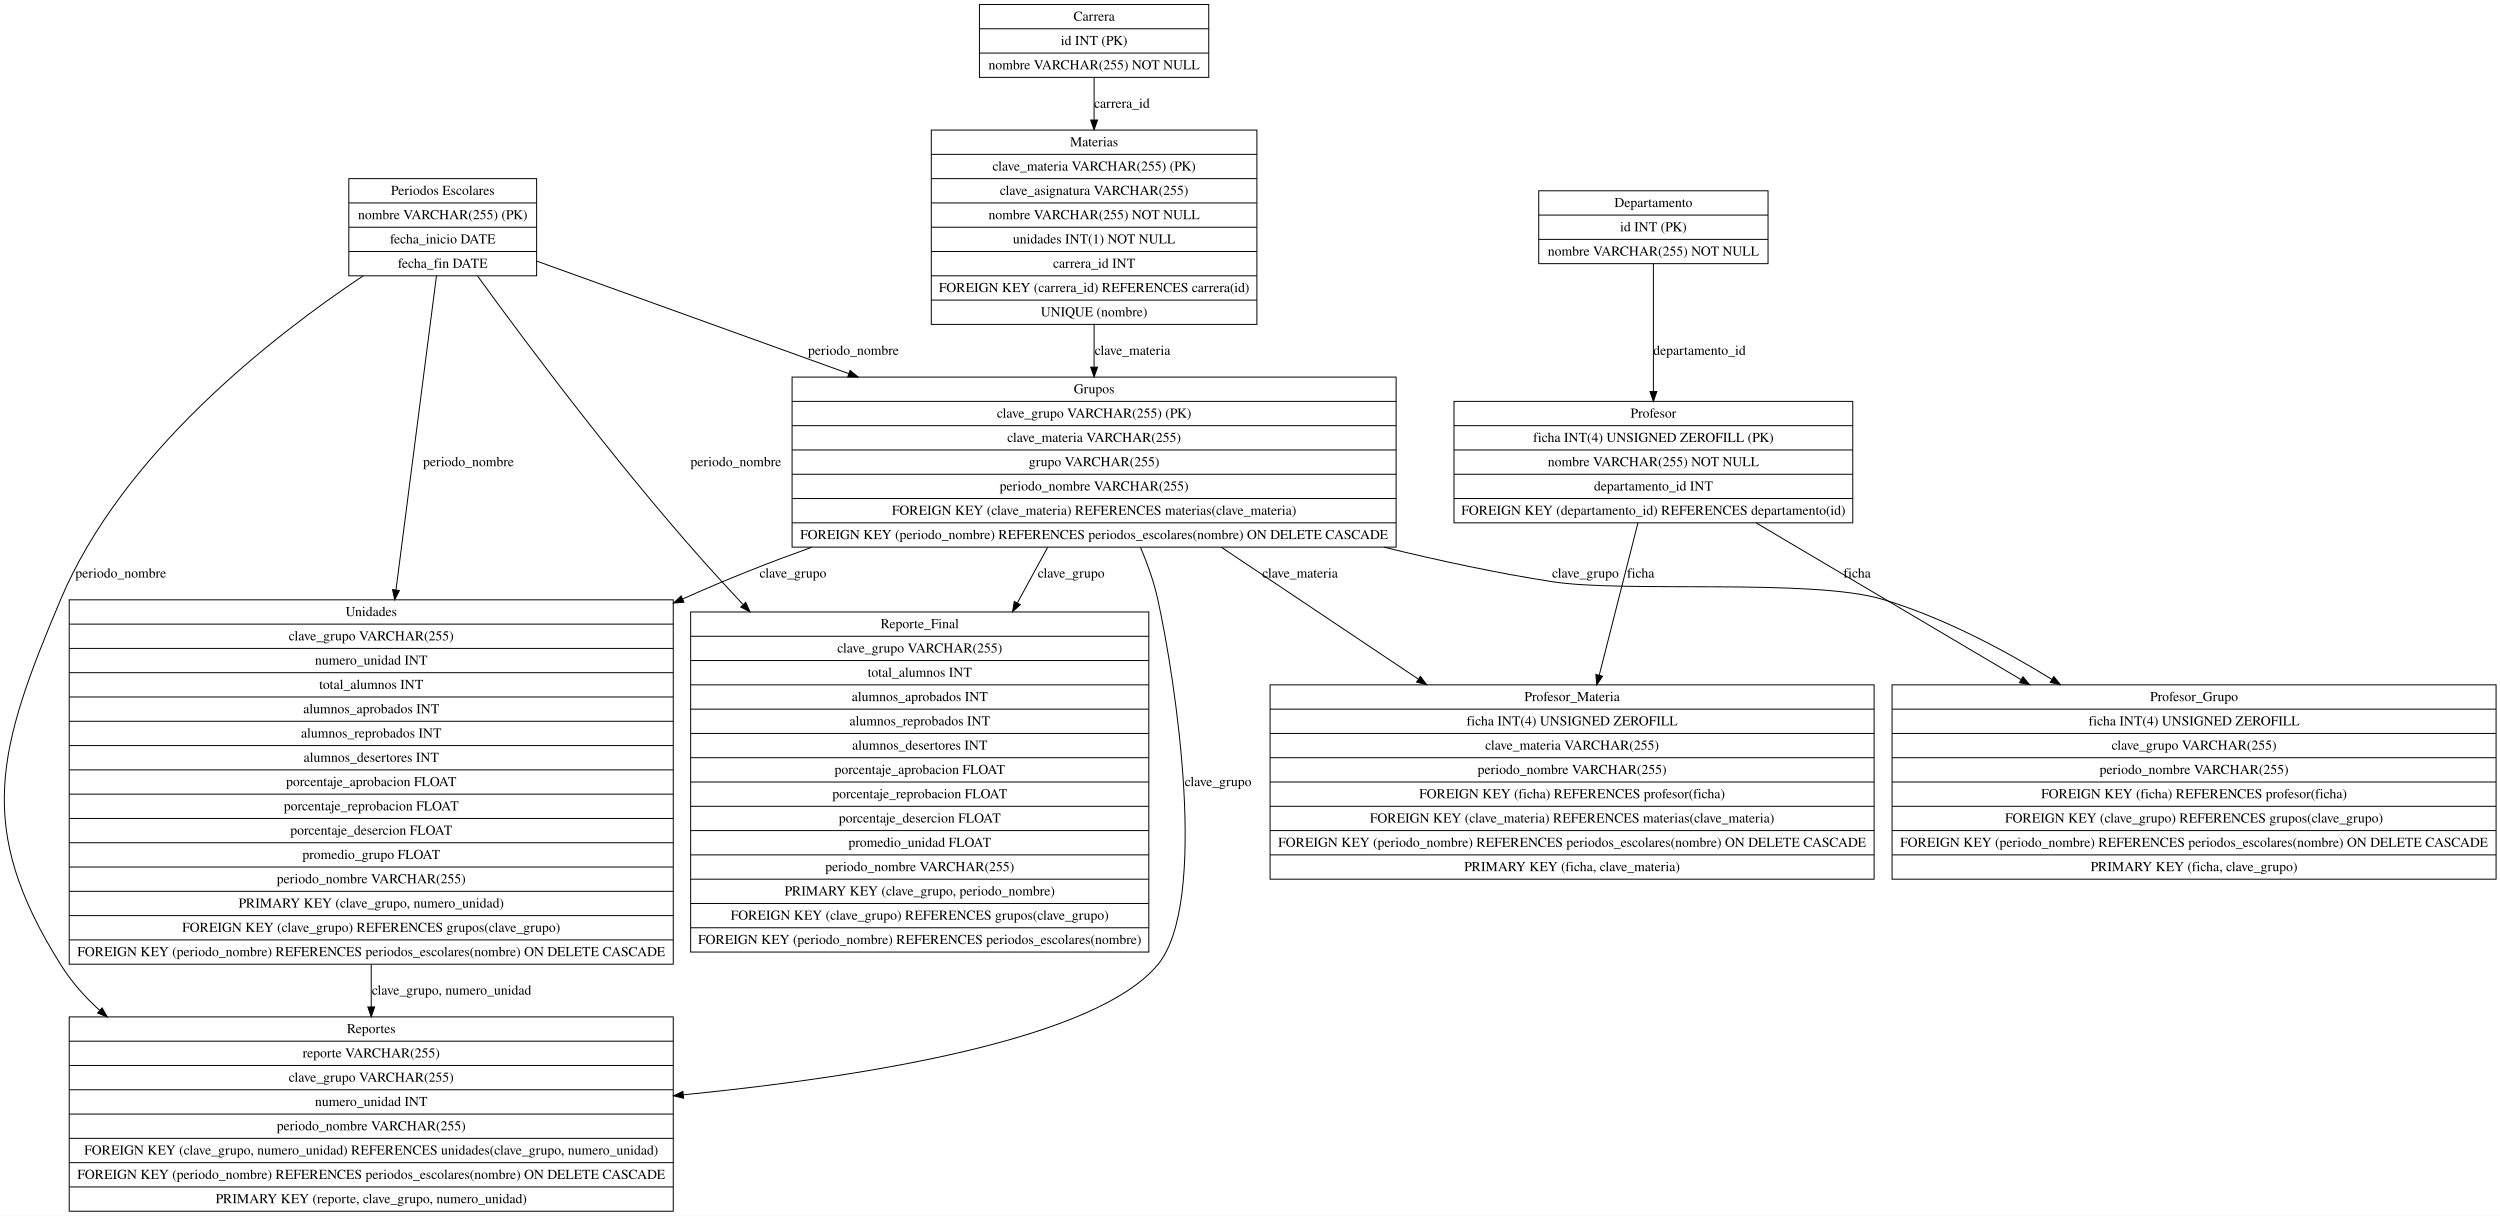
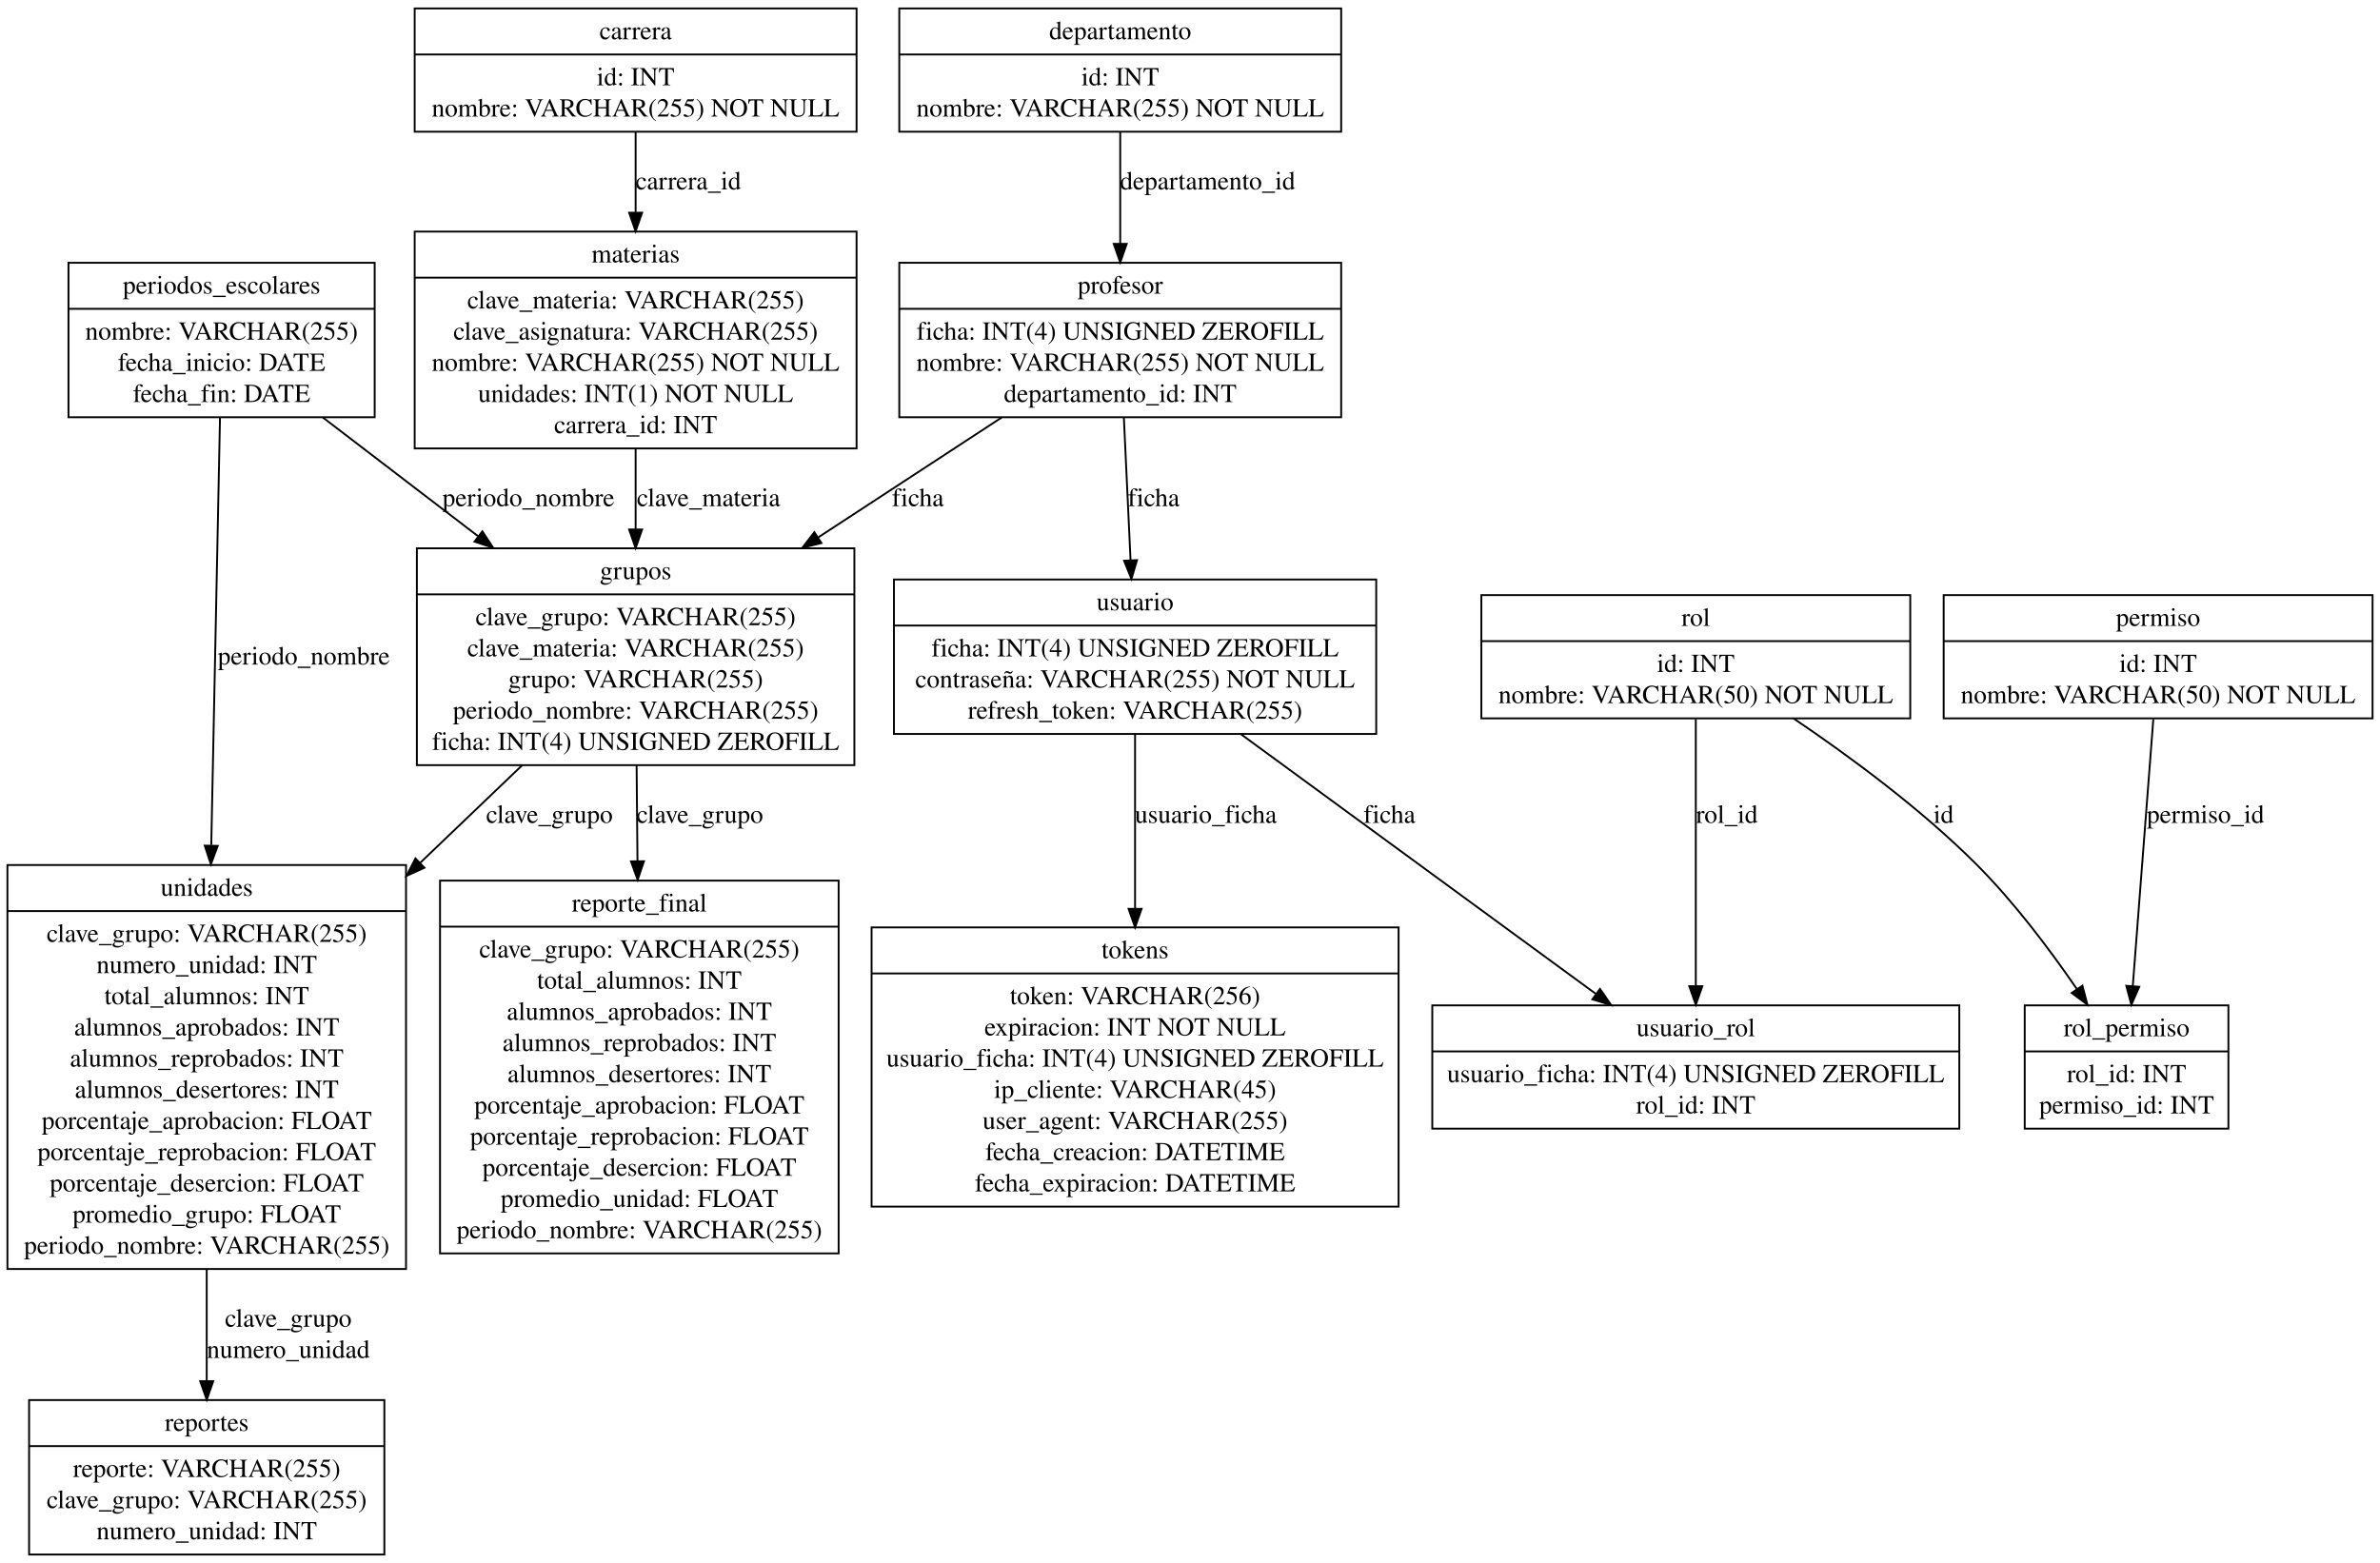
- <svg xmlns="http://www.w3.org/2000/svg" width="2552pt" height="1241pt" viewBox="0.00 0.00 2552.33 1241.00">
-   <g id="graph0" class="graph" transform="scale(1 1) rotate(0) translate(4 1237)">
-     <polygon fill="#ffffff" stroke="transparent" points="-4,4 -4,-1237 2548.33,-1237 2548.33,4 -4,4" />
+ <svg xmlns="http://www.w3.org/2000/svg" width="1282pt" height="842pt" viewBox="0.00 0.00 1281.84 841.80">
+   <g id="graph0" class="graph" transform="scale(1 1) rotate(0) translate(4 837.8)">
+     <polygon fill="#ffffff" stroke="transparent" points="-4,4 -4,-837.8 1277.839,-837.8 1277.839,4 -4,4" />
    <g id="node1" class="node">
-       <polygon fill="none" stroke="#000000" points="352.128,-955.5 352.128,-1054.7 543.862,-1054.7 543.862,-955.5 352.128,-955.5" />
-       <text text-anchor="middle" x="447.995" y="-1038.1" font-family="Times,serif" font-size="14.00" fill="#000000">Periodos Escolares</text>
-       <polyline fill="none" stroke="#000000" points="352.128,-1029.9 543.862,-1029.9 " />
-       <text text-anchor="middle" x="447.995" y="-1013.3" font-family="Times,serif" font-size="14.00" fill="#000000">nombre VARCHAR(255) (PK)</text>
-       <polyline fill="none" stroke="#000000" points="352.128,-1005.1 543.862,-1005.1 " />
-       <text text-anchor="middle" x="447.995" y="-988.5" font-family="Times,serif" font-size="14.00" fill="#000000">fecha_inicio DATE</text>
-       <polyline fill="none" stroke="#000000" points="352.128,-980.3 543.862,-980.3 " />
-       <text text-anchor="middle" x="447.995" y="-963.7" font-family="Times,serif" font-size="14.00" fill="#000000">fecha_fin DATE</text>
+       <polygon fill="none" stroke="#000000" points="32.883,-613.1 32.883,-696.3 197.797,-696.3 197.797,-613.1 32.883,-613.1" />
+       <text text-anchor="middle" x="115.34" y="-679.7" font-family="Times,serif" font-size="14.00" fill="#000000">periodos_escolares</text>
+       <polyline fill="none" stroke="#000000" points="32.883,-671.5 197.797,-671.5 " />
+       <text text-anchor="middle" x="115.34" y="-654.9" font-family="Times,serif" font-size="14.00" fill="#000000">nombre: VARCHAR(255)</text>
+       <text text-anchor="middle" x="115.34" y="-638.1" font-family="Times,serif" font-size="14.00" fill="#000000">fecha_inicio: DATE</text>
+       <text text-anchor="middle" x="115.34" y="-621.3" font-family="Times,serif" font-size="14.00" fill="#000000">fecha_fin: DATE</text>
    </g>
    <g id="node6" class="node">
-       <polygon fill="none" stroke="#000000" points="804.66,-678.5 804.66,-852.1 1421.33,-852.1 1421.33,-678.5 804.66,-678.5" />
-       <text text-anchor="middle" x="1112.995" y="-835.5" font-family="Times,serif" font-size="14.00" fill="#000000">Grupos</text>
-       <polyline fill="none" stroke="#000000" points="804.66,-827.3 1421.33,-827.3 " />
-       <text text-anchor="middle" x="1112.995" y="-810.7" font-family="Times,serif" font-size="14.00" fill="#000000">clave_grupo VARCHAR(255) (PK)</text>
-       <polyline fill="none" stroke="#000000" points="804.66,-802.5 1421.33,-802.5 " />
-       <text text-anchor="middle" x="1112.995" y="-785.9" font-family="Times,serif" font-size="14.00" fill="#000000">clave_materia VARCHAR(255)</text>
-       <polyline fill="none" stroke="#000000" points="804.66,-777.7 1421.33,-777.7 " />
-       <text text-anchor="middle" x="1112.995" y="-761.1" font-family="Times,serif" font-size="14.00" fill="#000000">grupo VARCHAR(255)</text>
-       <polyline fill="none" stroke="#000000" points="804.66,-752.9 1421.33,-752.9 " />
-       <text text-anchor="middle" x="1112.995" y="-736.3" font-family="Times,serif" font-size="14.00" fill="#000000">periodo_nombre VARCHAR(255)</text>
-       <polyline fill="none" stroke="#000000" points="804.66,-728.1 1421.33,-728.1 " />
-       <text text-anchor="middle" x="1112.995" y="-711.5" font-family="Times,serif" font-size="14.00" fill="#000000">FOREIGN KEY (clave_materia) REFERENCES materias(clave_materia)</text>
-       <polyline fill="none" stroke="#000000" points="804.66,-703.3 1421.33,-703.3 " />
-       <text text-anchor="middle" x="1112.995" y="-686.7" font-family="Times,serif" font-size="14.00" fill="#000000">FOREIGN KEY (periodo_nombre) REFERENCES periodos_escolares(nombre) ON DELETE CASCADE</text>
+       <polygon fill="none" stroke="#000000" points="220.521,-425.7 220.521,-542.5 456.159,-542.5 456.159,-425.7 220.521,-425.7" />
+       <text text-anchor="middle" x="338.34" y="-525.9" font-family="Times,serif" font-size="14.00" fill="#000000">grupos</text>
+       <polyline fill="none" stroke="#000000" points="220.521,-517.7 456.159,-517.7 " />
+       <text text-anchor="middle" x="338.34" y="-501.1" font-family="Times,serif" font-size="14.00" fill="#000000">clave_grupo: VARCHAR(255)</text>
+       <text text-anchor="middle" x="338.34" y="-484.3" font-family="Times,serif" font-size="14.00" fill="#000000">clave_materia: VARCHAR(255)</text>
+       <text text-anchor="middle" x="338.34" y="-467.5" font-family="Times,serif" font-size="14.00" fill="#000000">grupo: VARCHAR(255)</text>
+       <text text-anchor="middle" x="338.34" y="-450.7" font-family="Times,serif" font-size="14.00" fill="#000000">periodo_nombre: VARCHAR(255)</text>
+       <text text-anchor="middle" x="338.34" y="-433.9" font-family="Times,serif" font-size="14.00" fill="#000000">ficha: INT(4) UNSIGNED ZEROFILL</text>
+     </g>
+     <g id="edge4" class="edge">
+       <path fill="none" stroke="#000000" d="M169.892,-612.966C195.006,-593.753 225.39,-570.509 253.4,-549.081" />
+       <polygon fill="#000000" stroke="#000000" points="255.802,-551.65 261.618,-542.794 251.549,-546.09 255.802,-551.65" />
+       <text text-anchor="middle" x="280.606" y="-565.2" font-family="Times,serif" font-size="14.00" fill="#000000">periodo_nombre</text>
+     </g>
+     <g id="node13" class="node">
+       <polygon fill="none" stroke="#000000" points="0,-154.3 0,-371.9 214.68,-371.9 214.68,-154.3 0,-154.3" />
+       <text text-anchor="middle" x="107.34" y="-355.3" font-family="Times,serif" font-size="14.00" fill="#000000">unidades</text>
+       <polyline fill="none" stroke="#000000" points="0,-347.1 214.68,-347.1 " />
+       <text text-anchor="middle" x="107.34" y="-330.5" font-family="Times,serif" font-size="14.00" fill="#000000">clave_grupo: VARCHAR(255)</text>
+       <text text-anchor="middle" x="107.34" y="-313.7" font-family="Times,serif" font-size="14.00" fill="#000000">numero_unidad: INT</text>
+       <text text-anchor="middle" x="107.34" y="-296.9" font-family="Times,serif" font-size="14.00" fill="#000000">total_alumnos: INT</text>
+       <text text-anchor="middle" x="107.34" y="-280.1" font-family="Times,serif" font-size="14.00" fill="#000000">alumnos_aprobados: INT</text>
+       <text text-anchor="middle" x="107.34" y="-263.3" font-family="Times,serif" font-size="14.00" fill="#000000">alumnos_reprobados: INT</text>
+       <text text-anchor="middle" x="107.34" y="-246.5" font-family="Times,serif" font-size="14.00" fill="#000000">alumnos_desertores: INT</text>
+       <text text-anchor="middle" x="107.34" y="-229.7" font-family="Times,serif" font-size="14.00" fill="#000000">porcentaje_aprobacion: FLOAT</text>
+       <text text-anchor="middle" x="107.34" y="-212.9" font-family="Times,serif" font-size="14.00" fill="#000000">porcentaje_reprobacion: FLOAT</text>
+       <text text-anchor="middle" x="107.34" y="-196.1" font-family="Times,serif" font-size="14.00" fill="#000000">porcentaje_desercion: FLOAT</text>
+       <text text-anchor="middle" x="107.34" y="-179.3" font-family="Times,serif" font-size="14.00" fill="#000000">promedio_grupo: FLOAT</text>
+       <text text-anchor="middle" x="107.34" y="-162.5" font-family="Times,serif" font-size="14.00" fill="#000000">periodo_nombre: VARCHAR(255)</text>
+     </g>
+     <g id="edge9" class="edge">
+       <path fill="none" stroke="#000000" d="M114.484,-612.792C113.371,-558.314 111.381,-460.9 109.783,-382.699" />
+       <polygon fill="#000000" stroke="#000000" points="113.274,-382.214 109.57,-372.288 106.275,-382.358 113.274,-382.214" />
+       <text text-anchor="middle" x="159.606" y="-479.9" font-family="Times,serif" font-size="14.00" fill="#000000">periodo_nombre</text>
+     </g>
+     <g id="node2" class="node">
+       <polygon fill="none" stroke="#000000" points="480.341,-766.9 480.341,-833.3 718.339,-833.3 718.339,-766.9 480.341,-766.9" />
+       <text text-anchor="middle" x="599.34" y="-816.7" font-family="Times,serif" font-size="14.00" fill="#000000">departamento</text>
+       <polyline fill="none" stroke="#000000" points="480.341,-808.5 718.339,-808.5 " />
+       <text text-anchor="middle" x="599.34" y="-791.9" font-family="Times,serif" font-size="14.00" fill="#000000">id: INT</text>
+       <text text-anchor="middle" x="599.34" y="-775.1" font-family="Times,serif" font-size="14.00" fill="#000000">nombre: VARCHAR(255) NOT NULL</text>
+     </g>
+     <g id="node4" class="node">
+       <polygon fill="none" stroke="#000000" points="480.341,-613.1 480.341,-696.3 718.339,-696.3 718.339,-613.1 480.341,-613.1" />
+       <text text-anchor="middle" x="599.34" y="-679.7" font-family="Times,serif" font-size="14.00" fill="#000000">profesor</text>
+       <polyline fill="none" stroke="#000000" points="480.341,-671.5 718.339,-671.5 " />
+       <text text-anchor="middle" x="599.34" y="-654.9" font-family="Times,serif" font-size="14.00" fill="#000000">ficha: INT(4) UNSIGNED ZEROFILL</text>
+       <text text-anchor="middle" x="599.34" y="-638.1" font-family="Times,serif" font-size="14.00" fill="#000000">nombre: VARCHAR(255) NOT NULL</text>
+       <text text-anchor="middle" x="599.34" y="-621.3" font-family="Times,serif" font-size="14.00" fill="#000000">departamento_id: INT</text>
    </g>
    <g id="edge1" class="edge">
-       <path fill="none" stroke="#000000" d="M543.981,-970.487C627.162,-940.492 751.288,-895.732 862.4,-855.665" />
-       <polygon fill="#000000" stroke="#000000" points="863.861,-858.859 872.081,-852.174 861.487,-852.274 863.861,-858.859" />
-       <text text-anchor="middle" x="867.261" y="-874.8" font-family="Times,serif" font-size="14.00" fill="#000000">periodo_nombre</text>
+       <path fill="none" stroke="#000000" d="M599.34,-766.742C599.34,-748.965 599.34,-726.695 599.34,-706.704" />
+       <polygon fill="#000000" stroke="#000000" points="602.84,-706.493 599.34,-696.493 595.84,-706.493 602.84,-706.493" />
+       <text text-anchor="middle" x="646.38" y="-735.8" font-family="Times,serif" font-size="14.00" fill="#000000">departamento_id</text>
+     </g>
+     <g id="node3" class="node">
+       <polygon fill="none" stroke="#000000" points="219.341,-766.9 219.341,-833.3 457.339,-833.3 457.339,-766.9 219.341,-766.9" />
+       <text text-anchor="middle" x="338.34" y="-816.7" font-family="Times,serif" font-size="14.00" fill="#000000">carrera</text>
+       <polyline fill="none" stroke="#000000" points="219.341,-808.5 457.339,-808.5 " />
+       <text text-anchor="middle" x="338.34" y="-791.9" font-family="Times,serif" font-size="14.00" fill="#000000">id: INT</text>
+       <text text-anchor="middle" x="338.34" y="-775.1" font-family="Times,serif" font-size="14.00" fill="#000000">nombre: VARCHAR(255) NOT NULL</text>
+     </g>
+     <g id="node5" class="node">
+       <polygon fill="none" stroke="#000000" points="219.341,-596.3 219.341,-713.1 457.339,-713.1 457.339,-596.3 219.341,-596.3" />
+       <text text-anchor="middle" x="338.34" y="-696.5" font-family="Times,serif" font-size="14.00" fill="#000000">materias</text>
+       <polyline fill="none" stroke="#000000" points="219.341,-688.3 457.339,-688.3 " />
+       <text text-anchor="middle" x="338.34" y="-671.7" font-family="Times,serif" font-size="14.00" fill="#000000">clave_materia: VARCHAR(255)</text>
+       <text text-anchor="middle" x="338.34" y="-654.9" font-family="Times,serif" font-size="14.00" fill="#000000">clave_asignatura: VARCHAR(255)</text>
+       <text text-anchor="middle" x="338.34" y="-638.1" font-family="Times,serif" font-size="14.00" fill="#000000">nombre: VARCHAR(255) NOT NULL</text>
+       <text text-anchor="middle" x="338.34" y="-621.3" font-family="Times,serif" font-size="14.00" fill="#000000">unidades: INT(1) NOT NULL</text>
+       <text text-anchor="middle" x="338.34" y="-604.5" font-family="Times,serif" font-size="14.00" fill="#000000">carrera_id: INT</text>
+     </g>
+     <g id="edge2" class="edge">
+       <path fill="none" stroke="#000000" d="M338.34,-766.742C338.34,-753.867 338.34,-738.637 338.34,-723.621" />
+       <polygon fill="#000000" stroke="#000000" points="341.84,-723.292 338.34,-713.292 334.84,-723.292 341.84,-723.292" />
+       <text text-anchor="middle" x="366.705" y="-735.8" font-family="Times,serif" font-size="14.00" fill="#000000">carrera_id</text>
+     </g>
+     <g id="edge7" class="edge">
+       <path fill="none" stroke="#000000" d="M535.492,-612.966C505.845,-593.588 469.925,-570.11 436.91,-548.53" />
+       <polygon fill="#000000" stroke="#000000" points="438.421,-545.336 428.135,-542.794 434.591,-551.195 438.421,-545.336" />
+       <text text-anchor="middle" x="490.33" y="-565.2" font-family="Times,serif" font-size="14.00" fill="#000000">ficha</text>
+     </g>
+     <g id="node7" class="node">
+       <polygon fill="none" stroke="#000000" points="477.466,-442.5 477.466,-525.7 737.213,-525.7 737.213,-442.5 477.466,-442.5" />
+       <text text-anchor="middle" x="607.34" y="-509.1" font-family="Times,serif" font-size="14.00" fill="#000000">usuario</text>
+       <polyline fill="none" stroke="#000000" points="477.466,-500.9 737.213,-500.9 " />
+       <text text-anchor="middle" x="607.34" y="-484.3" font-family="Times,serif" font-size="14.00" fill="#000000">ficha: INT(4) UNSIGNED ZEROFILL</text>
+       <text text-anchor="middle" x="607.34" y="-467.5" font-family="Times,serif" font-size="14.00" fill="#000000">contraseña: VARCHAR(255) NOT NULL</text>
+       <text text-anchor="middle" x="607.34" y="-450.7" font-family="Times,serif" font-size="14.00" fill="#000000">refresh_token: VARCHAR(255)</text>
+     </g>
+     <g id="edge5" class="edge">
+       <path fill="none" stroke="#000000" d="M601.297,-612.966C602.382,-589.835 603.74,-560.859 604.894,-536.246" />
+       <polygon fill="#000000" stroke="#000000" points="608.403,-536.147 605.375,-525.994 601.411,-535.819 608.403,-536.147" />
+       <text text-anchor="middle" x="617.33" y="-565.2" font-family="Times,serif" font-size="14.00" fill="#000000">ficha</text>
+     </g>
+     <g id="edge3" class="edge">
+       <path fill="none" stroke="#000000" d="M338.34,-595.989C338.34,-582.106 338.34,-567.179 338.34,-552.894" />
+       <polygon fill="#000000" stroke="#000000" points="341.84,-552.63 338.34,-542.63 334.84,-552.63 341.84,-552.63" />
+       <text text-anchor="middle" x="377.595" y="-565.2" font-family="Times,serif" font-size="14.00" fill="#000000">clave_materia</text>
+     </g>
+     <g id="edge8" class="edge">
+       <path fill="none" stroke="#000000" d="M277.043,-425.456C260.094,-409.241 241.132,-391.1 222.193,-372.981" />
+       <polygon fill="#000000" stroke="#000000" points="224.585,-370.426 214.94,-366.042 219.746,-375.484 224.585,-370.426" />
+       <text text-anchor="middle" x="291.937" y="-394.6" font-family="Times,serif" font-size="14.00" fill="#000000">clave_grupo</text>
+     </g>
+     <g id="node15" class="node">
+       <polygon fill="none" stroke="#000000" points="233,-162.7 233,-363.5 447.68,-363.5 447.68,-162.7 233,-162.7" />
+       <text text-anchor="middle" x="340.34" y="-346.9" font-family="Times,serif" font-size="14.00" fill="#000000">reporte_final</text>
+       <polyline fill="none" stroke="#000000" points="233,-338.7 447.68,-338.7 " />
+       <text text-anchor="middle" x="340.34" y="-322.1" font-family="Times,serif" font-size="14.00" fill="#000000">clave_grupo: VARCHAR(255)</text>
+       <text text-anchor="middle" x="340.34" y="-305.3" font-family="Times,serif" font-size="14.00" fill="#000000">total_alumnos: INT</text>
+       <text text-anchor="middle" x="340.34" y="-288.5" font-family="Times,serif" font-size="14.00" fill="#000000">alumnos_aprobados: INT</text>
+       <text text-anchor="middle" x="340.34" y="-271.7" font-family="Times,serif" font-size="14.00" fill="#000000">alumnos_reprobados: INT</text>
+       <text text-anchor="middle" x="340.34" y="-254.9" font-family="Times,serif" font-size="14.00" fill="#000000">alumnos_desertores: INT</text>
+       <text text-anchor="middle" x="340.34" y="-238.1" font-family="Times,serif" font-size="14.00" fill="#000000">porcentaje_aprobacion: FLOAT</text>
+       <text text-anchor="middle" x="340.34" y="-221.3" font-family="Times,serif" font-size="14.00" fill="#000000">porcentaje_reprobacion: FLOAT</text>
+       <text text-anchor="middle" x="340.34" y="-204.5" font-family="Times,serif" font-size="14.00" fill="#000000">porcentaje_desercion: FLOAT</text>
+       <text text-anchor="middle" x="340.34" y="-187.7" font-family="Times,serif" font-size="14.00" fill="#000000">promedio_unidad: FLOAT</text>
+       <text text-anchor="middle" x="340.34" y="-170.9" font-family="Times,serif" font-size="14.00" fill="#000000">periodo_nombre: VARCHAR(255)</text>
+     </g>
+     <g id="edge11" class="edge">
+       <path fill="none" stroke="#000000" d="M338.87,-425.456C339.014,-409.636 339.173,-391.981 339.333,-374.302" />
+       <polygon fill="#000000" stroke="#000000" points="342.837,-373.935 339.428,-363.904 335.837,-373.872 342.837,-373.935" />
+       <text text-anchor="middle" x="372.937" y="-394.6" font-family="Times,serif" font-size="14.00" fill="#000000">clave_grupo</text>
+     </g>
+     <g id="node10" class="node">
+       <polygon fill="none" stroke="#000000" points="767.416,-229.9 767.416,-296.3 1051.264,-296.3 1051.264,-229.9 767.416,-229.9" />
+       <text text-anchor="middle" x="909.34" y="-279.7" font-family="Times,serif" font-size="14.00" fill="#000000">usuario_rol</text>
+       <polyline fill="none" stroke="#000000" points="767.416,-271.5 1051.264,-271.5 " />
+       <text text-anchor="middle" x="909.34" y="-254.9" font-family="Times,serif" font-size="14.00" fill="#000000">usuario_ficha: INT(4) UNSIGNED ZEROFILL</text>
+       <text text-anchor="middle" x="909.34" y="-238.1" font-family="Times,serif" font-size="14.00" fill="#000000">rol_id: INT</text>
+     </g>
+     <g id="edge12" class="edge">
+       <path fill="none" stroke="#000000" d="M664.499,-442.272C719.362,-402.123 801.609,-341.936 855.377,-302.59" />
+       <polygon fill="#000000" stroke="#000000" points="857.75,-305.19 863.753,-296.46 853.616,-299.541 857.75,-305.19" />
+       <text text-anchor="middle" x="744.33" y="-394.6" font-family="Times,serif" font-size="14.00" fill="#000000">ficha</text>
+     </g>
+     <g id="node12" class="node">
+       <polygon fill="none" stroke="#000000" points="465.416,-187.9 465.416,-338.3 749.264,-338.3 749.264,-187.9 465.416,-187.9" />
+       <text text-anchor="middle" x="607.34" y="-321.7" font-family="Times,serif" font-size="14.00" fill="#000000">tokens</text>
+       <polyline fill="none" stroke="#000000" points="465.416,-313.5 749.264,-313.5 " />
+       <text text-anchor="middle" x="607.34" y="-296.9" font-family="Times,serif" font-size="14.00" fill="#000000">token: VARCHAR(256)</text>
+       <text text-anchor="middle" x="607.34" y="-280.1" font-family="Times,serif" font-size="14.00" fill="#000000">expiracion: INT NOT NULL</text>
+       <text text-anchor="middle" x="607.34" y="-263.3" font-family="Times,serif" font-size="14.00" fill="#000000">usuario_ficha: INT(4) UNSIGNED ZEROFILL</text>
+       <text text-anchor="middle" x="607.34" y="-246.5" font-family="Times,serif" font-size="14.00" fill="#000000">ip_cliente: VARCHAR(45)</text>
+       <text text-anchor="middle" x="607.34" y="-229.7" font-family="Times,serif" font-size="14.00" fill="#000000">user_agent: VARCHAR(255)</text>
+       <text text-anchor="middle" x="607.34" y="-212.9" font-family="Times,serif" font-size="14.00" fill="#000000">fecha_creacion: DATETIME</text>
+       <text text-anchor="middle" x="607.34" y="-196.1" font-family="Times,serif" font-size="14.00" fill="#000000">fecha_expiracion: DATETIME</text>
+     </g>
+     <g id="edge6" class="edge">
+       <path fill="none" stroke="#000000" d="M607.34,-442.272C607.34,-415.849 607.34,-380.748 607.34,-348.619" />
+       <polygon fill="#000000" stroke="#000000" points="610.84,-348.307 607.34,-338.307 603.84,-348.307 610.84,-348.307" />
+       <text text-anchor="middle" x="645.435" y="-394.6" font-family="Times,serif" font-size="14.00" fill="#000000">usuario_ficha</text>
+     </g>
+     <g id="node8" class="node">
+       <polygon fill="none" stroke="#000000" points="793.841,-450.9 793.841,-517.3 1024.839,-517.3 1024.839,-450.9 793.841,-450.9" />
+       <text text-anchor="middle" x="909.34" y="-500.7" font-family="Times,serif" font-size="14.00" fill="#000000">rol</text>
+       <polyline fill="none" stroke="#000000" points="793.841,-492.5 1024.839,-492.5 " />
+       <text text-anchor="middle" x="909.34" y="-475.9" font-family="Times,serif" font-size="14.00" fill="#000000">id: INT</text>
+       <text text-anchor="middle" x="909.34" y="-459.1" font-family="Times,serif" font-size="14.00" fill="#000000">nombre: VARCHAR(50) NOT NULL</text>
+     </g>
+     <g id="edge13" class="edge">
+       <path fill="none" stroke="#000000" d="M909.34,-450.535C909.34,-412.131 909.34,-349.113 909.34,-306.88" />
+       <polygon fill="#000000" stroke="#000000" points="912.84,-306.618 909.34,-296.618 905.84,-306.618 912.84,-306.618" />
+       <text text-anchor="middle" x="926.061" y="-394.6" font-family="Times,serif" font-size="14.00" fill="#000000">rol_id</text>
+     </g>
+     <g id="node11" class="node">
+       <polygon fill="none" stroke="#000000" points="1086.489,-229.9 1086.489,-296.3 1196.191,-296.3 1196.191,-229.9 1086.489,-229.9" />
+       <text text-anchor="middle" x="1141.34" y="-279.7" font-family="Times,serif" font-size="14.00" fill="#000000">rol_permiso</text>
+       <polyline fill="none" stroke="#000000" points="1086.489,-271.5 1196.191,-271.5 " />
+       <text text-anchor="middle" x="1141.34" y="-254.9" font-family="Times,serif" font-size="14.00" fill="#000000">rol_id: INT</text>
+       <text text-anchor="middle" x="1141.34" y="-238.1" font-family="Times,serif" font-size="14.00" fill="#000000">permiso_id: INT</text>
+     </g>
+     <g id="edge14" class="edge">
+       <path fill="none" stroke="#000000" d="M961.985,-450.856C992.473,-430.262 1030.583,-402.131 1060.34,-372.4 1080.605,-352.153 1099.85,-326.556 1114.492,-305.224" />
+       <polygon fill="#000000" stroke="#000000" points="1117.571,-306.92 1120.273,-296.675 1111.772,-302.999 1117.571,-306.92" />
+       <text text-anchor="middle" x="1042.785" y="-394.6" font-family="Times,serif" font-size="14.00" fill="#000000">id</text>
    </g>
    <g id="node9" class="node">
-       <polygon fill="none" stroke="#000000" points="66.66,-252.7 66.66,-624.7 683.33,-624.7 683.33,-252.7 66.66,-252.7" />
-       <text text-anchor="middle" x="374.995" y="-608.1" font-family="Times,serif" font-size="14.00" fill="#000000">Unidades</text>
-       <polyline fill="none" stroke="#000000" points="66.66,-599.9 683.33,-599.9 " />
-       <text text-anchor="middle" x="374.995" y="-583.3" font-family="Times,serif" font-size="14.00" fill="#000000">clave_grupo VARCHAR(255)</text>
-       <polyline fill="none" stroke="#000000" points="66.66,-575.1 683.33,-575.1 " />
-       <text text-anchor="middle" x="374.995" y="-558.5" font-family="Times,serif" font-size="14.00" fill="#000000">numero_unidad INT</text>
-       <polyline fill="none" stroke="#000000" points="66.66,-550.3 683.33,-550.3 " />
-       <text text-anchor="middle" x="374.995" y="-533.7" font-family="Times,serif" font-size="14.00" fill="#000000">total_alumnos INT</text>
-       <polyline fill="none" stroke="#000000" points="66.66,-525.5 683.33,-525.5 " />
-       <text text-anchor="middle" x="374.995" y="-508.9" font-family="Times,serif" font-size="14.00" fill="#000000">alumnos_aprobados INT</text>
-       <polyline fill="none" stroke="#000000" points="66.66,-500.7 683.33,-500.7 " />
-       <text text-anchor="middle" x="374.995" y="-484.1" font-family="Times,serif" font-size="14.00" fill="#000000">alumnos_reprobados INT</text>
-       <polyline fill="none" stroke="#000000" points="66.66,-475.9 683.33,-475.9 " />
-       <text text-anchor="middle" x="374.995" y="-459.3" font-family="Times,serif" font-size="14.00" fill="#000000">alumnos_desertores INT</text>
-       <polyline fill="none" stroke="#000000" points="66.66,-451.1 683.33,-451.1 " />
-       <text text-anchor="middle" x="374.995" y="-434.5" font-family="Times,serif" font-size="14.00" fill="#000000">porcentaje_aprobacion FLOAT</text>
-       <polyline fill="none" stroke="#000000" points="66.66,-426.3 683.33,-426.3 " />
-       <text text-anchor="middle" x="374.995" y="-409.7" font-family="Times,serif" font-size="14.00" fill="#000000">porcentaje_reprobacion FLOAT</text>
-       <polyline fill="none" stroke="#000000" points="66.66,-401.5 683.33,-401.5 " />
-       <text text-anchor="middle" x="374.995" y="-384.9" font-family="Times,serif" font-size="14.00" fill="#000000">porcentaje_desercion FLOAT</text>
-       <polyline fill="none" stroke="#000000" points="66.66,-376.7 683.33,-376.7 " />
-       <text text-anchor="middle" x="374.995" y="-360.1" font-family="Times,serif" font-size="14.00" fill="#000000">promedio_grupo FLOAT</text>
-       <polyline fill="none" stroke="#000000" points="66.66,-351.9 683.33,-351.9 " />
-       <text text-anchor="middle" x="374.995" y="-335.3" font-family="Times,serif" font-size="14.00" fill="#000000">periodo_nombre VARCHAR(255)</text>
-       <polyline fill="none" stroke="#000000" points="66.66,-327.1 683.33,-327.1 " />
-       <text text-anchor="middle" x="374.995" y="-310.5" font-family="Times,serif" font-size="14.00" fill="#000000">PRIMARY KEY (clave_grupo, numero_unidad)</text>
-       <polyline fill="none" stroke="#000000" points="66.66,-302.3 683.33,-302.3 " />
-       <text text-anchor="middle" x="374.995" y="-285.7" font-family="Times,serif" font-size="14.00" fill="#000000">FOREIGN KEY (clave_grupo) REFERENCES grupos(clave_grupo)</text>
-       <polyline fill="none" stroke="#000000" points="66.66,-277.5 683.33,-277.5 " />
-       <text text-anchor="middle" x="374.995" y="-260.9" font-family="Times,serif" font-size="14.00" fill="#000000">FOREIGN KEY (periodo_nombre) REFERENCES periodos_escolares(nombre) ON DELETE CASCADE</text>
+       <polygon fill="none" stroke="#000000" points="1042.841,-450.9 1042.841,-517.3 1273.839,-517.3 1273.839,-450.9 1042.841,-450.9" />
+       <text text-anchor="middle" x="1158.34" y="-500.7" font-family="Times,serif" font-size="14.00" fill="#000000">permiso</text>
+       <polyline fill="none" stroke="#000000" points="1042.841,-492.5 1273.839,-492.5 " />
+       <text text-anchor="middle" x="1158.34" y="-475.9" font-family="Times,serif" font-size="14.00" fill="#000000">id: INT</text>
+       <text text-anchor="middle" x="1158.34" y="-459.1" font-family="Times,serif" font-size="14.00" fill="#000000">nombre: VARCHAR(50) NOT NULL</text>
+     </g>
+     <g id="edge15" class="edge">
+       <path fill="none" stroke="#000000" d="M1155.758,-450.535C1152.797,-412.049 1147.936,-348.846 1144.687,-306.612" />
+       <polygon fill="#000000" stroke="#000000" points="1148.175,-306.32 1143.918,-296.618 1141.196,-306.857 1148.175,-306.32" />
+       <text text-anchor="middle" x="1183.836" y="-394.6" font-family="Times,serif" font-size="14.00" fill="#000000">permiso_id</text>
+     </g>
+     <g id="node14" class="node">
+       <polygon fill="none" stroke="#000000" points="11.668,-.5 11.668,-83.7 203.011,-83.7 203.011,-.5 11.668,-.5" />
+       <text text-anchor="middle" x="107.34" y="-67.1" font-family="Times,serif" font-size="14.00" fill="#000000">reportes</text>
+       <polyline fill="none" stroke="#000000" points="11.668,-58.9 203.011,-58.9 " />
+       <text text-anchor="middle" x="107.34" y="-42.3" font-family="Times,serif" font-size="14.00" fill="#000000">reporte: VARCHAR(255)</text>
+       <text text-anchor="middle" x="107.34" y="-25.5" font-family="Times,serif" font-size="14.00" fill="#000000">clave_grupo: VARCHAR(255)</text>
+       <text text-anchor="middle" x="107.34" y="-8.7" font-family="Times,serif" font-size="14.00" fill="#000000">numero_unidad: INT</text>
    </g>
    <g id="edge10" class="edge">
-       <path fill="none" stroke="#000000" d="M441.581,-955.332C432.394,-884.052 414.973,-748.882 400.254,-634.681" />
-       <polygon fill="#000000" stroke="#000000" points="403.724,-634.221 398.974,-624.751 396.781,-635.116 403.724,-634.221" />
-       <text text-anchor="middle" x="474.261" y="-761.1" font-family="Times,serif" font-size="14.00" fill="#000000">periodo_nombre</text>
-     </g>
-     <g id="node10" class="node">
-       <polygon fill="none" stroke="#000000" points="66.66,-.5 66.66,-198.9 683.33,-198.9 683.33,-.5 66.66,-.5" />
-       <text text-anchor="middle" x="374.995" y="-182.3" font-family="Times,serif" font-size="14.00" fill="#000000">Reportes</text>
-       <polyline fill="none" stroke="#000000" points="66.66,-174.1 683.33,-174.1 " />
-       <text text-anchor="middle" x="374.995" y="-157.5" font-family="Times,serif" font-size="14.00" fill="#000000">reporte VARCHAR(255)</text>
-       <polyline fill="none" stroke="#000000" points="66.66,-149.3 683.33,-149.3 " />
-       <text text-anchor="middle" x="374.995" y="-132.7" font-family="Times,serif" font-size="14.00" fill="#000000">clave_grupo VARCHAR(255)</text>
-       <polyline fill="none" stroke="#000000" points="66.66,-124.5 683.33,-124.5 " />
-       <text text-anchor="middle" x="374.995" y="-107.9" font-family="Times,serif" font-size="14.00" fill="#000000">numero_unidad INT</text>
-       <polyline fill="none" stroke="#000000" points="66.66,-99.7 683.33,-99.7 " />
-       <text text-anchor="middle" x="374.995" y="-83.1" font-family="Times,serif" font-size="14.00" fill="#000000">periodo_nombre VARCHAR(255)</text>
-       <polyline fill="none" stroke="#000000" points="66.66,-74.9 683.33,-74.9 " />
-       <text text-anchor="middle" x="374.995" y="-58.3" font-family="Times,serif" font-size="14.00" fill="#000000">FOREIGN KEY (clave_grupo, numero_unidad) REFERENCES unidades(clave_grupo, numero_unidad)</text>
-       <polyline fill="none" stroke="#000000" points="66.66,-50.1 683.33,-50.1 " />
-       <text text-anchor="middle" x="374.995" y="-33.5" font-family="Times,serif" font-size="14.00" fill="#000000">FOREIGN KEY (periodo_nombre) REFERENCES periodos_escolares(nombre) ON DELETE CASCADE</text>
-       <polyline fill="none" stroke="#000000" points="66.66,-25.3 683.33,-25.3 " />
-       <text text-anchor="middle" x="374.995" y="-8.7" font-family="Times,serif" font-size="14.00" fill="#000000">PRIMARY KEY (reporte, clave_grupo, numero_unidad)</text>
-     </g>
-     <g id="edge12" class="edge">
-       <path fill="none" stroke="#000000" d="M366.675,-955.41C271.945,-892.199 120.46,-773.25 57.995,-625.2 -6.449,-472.461 -30.233,-392.55 57.995,-252.2 68.958,-234.76 82.536,-219.268 97.849,-205.514" />
-       <polygon fill="#000000" stroke="#000000" points="100.224,-208.087 105.501,-198.9 95.647,-202.791 100.224,-208.087" />
-       <text text-anchor="middle" x="119.261" y="-647.4" font-family="Times,serif" font-size="14.00" fill="#000000">periodo_nombre</text>
-     </g>
-     <g id="node11" class="node">
-       <polygon fill="none" stroke="#000000" points="701.115,-265.1 701.115,-612.3 1168.874,-612.3 1168.874,-265.1 701.115,-265.1" />
-       <text text-anchor="middle" x="934.995" y="-595.7" font-family="Times,serif" font-size="14.00" fill="#000000">Reporte_Final</text>
-       <polyline fill="none" stroke="#000000" points="701.115,-587.5 1168.874,-587.5 " />
-       <text text-anchor="middle" x="934.995" y="-570.9" font-family="Times,serif" font-size="14.00" fill="#000000">clave_grupo VARCHAR(255)</text>
-       <polyline fill="none" stroke="#000000" points="701.115,-562.7 1168.874,-562.7 " />
-       <text text-anchor="middle" x="934.995" y="-546.1" font-family="Times,serif" font-size="14.00" fill="#000000">total_alumnos INT</text>
-       <polyline fill="none" stroke="#000000" points="701.115,-537.9 1168.874,-537.9 " />
-       <text text-anchor="middle" x="934.995" y="-521.3" font-family="Times,serif" font-size="14.00" fill="#000000">alumnos_aprobados INT</text>
-       <polyline fill="none" stroke="#000000" points="701.115,-513.1 1168.874,-513.1 " />
-       <text text-anchor="middle" x="934.995" y="-496.5" font-family="Times,serif" font-size="14.00" fill="#000000">alumnos_reprobados INT</text>
-       <polyline fill="none" stroke="#000000" points="701.115,-488.3 1168.874,-488.3 " />
-       <text text-anchor="middle" x="934.995" y="-471.7" font-family="Times,serif" font-size="14.00" fill="#000000">alumnos_desertores INT</text>
-       <polyline fill="none" stroke="#000000" points="701.115,-463.5 1168.874,-463.5 " />
-       <text text-anchor="middle" x="934.995" y="-446.9" font-family="Times,serif" font-size="14.00" fill="#000000">porcentaje_aprobacion FLOAT</text>
-       <polyline fill="none" stroke="#000000" points="701.115,-438.7 1168.874,-438.7 " />
-       <text text-anchor="middle" x="934.995" y="-422.1" font-family="Times,serif" font-size="14.00" fill="#000000">porcentaje_reprobacion FLOAT</text>
-       <polyline fill="none" stroke="#000000" points="701.115,-413.9 1168.874,-413.9 " />
-       <text text-anchor="middle" x="934.995" y="-397.3" font-family="Times,serif" font-size="14.00" fill="#000000">porcentaje_desercion FLOAT</text>
-       <polyline fill="none" stroke="#000000" points="701.115,-389.1 1168.874,-389.1 " />
-       <text text-anchor="middle" x="934.995" y="-372.5" font-family="Times,serif" font-size="14.00" fill="#000000">promedio_unidad FLOAT</text>
-       <polyline fill="none" stroke="#000000" points="701.115,-364.3 1168.874,-364.3 " />
-       <text text-anchor="middle" x="934.995" y="-347.7" font-family="Times,serif" font-size="14.00" fill="#000000">periodo_nombre VARCHAR(255)</text>
-       <polyline fill="none" stroke="#000000" points="701.115,-339.5 1168.874,-339.5 " />
-       <text text-anchor="middle" x="934.995" y="-322.9" font-family="Times,serif" font-size="14.00" fill="#000000">PRIMARY KEY (clave_grupo, periodo_nombre)</text>
-       <polyline fill="none" stroke="#000000" points="701.115,-314.7 1168.874,-314.7 " />
-       <text text-anchor="middle" x="934.995" y="-298.1" font-family="Times,serif" font-size="14.00" fill="#000000">FOREIGN KEY (clave_grupo) REFERENCES grupos(clave_grupo)</text>
-       <polyline fill="none" stroke="#000000" points="701.115,-289.9 1168.874,-289.9 " />
-       <text text-anchor="middle" x="934.995" y="-273.3" font-family="Times,serif" font-size="14.00" fill="#000000">FOREIGN KEY (periodo_nombre) REFERENCES periodos_escolares(nombre)</text>
-     </g>
-     <g id="edge15" class="edge">
-       <path fill="none" stroke="#000000" d="M483.596,-955.226C535.497,-883.644 636.314,-748.772 732.995,-643.2 739.946,-635.609 747.089,-627.914 754.346,-620.181" />
-       <polygon fill="#000000" stroke="#000000" points="757.331,-622.117 761.639,-612.438 752.235,-617.318 757.331,-622.117" />
-       <text text-anchor="middle" x="747.261" y="-761.1" font-family="Times,serif" font-size="14.00" fill="#000000">periodo_nombre</text>
-     </g>
-     <g id="node2" class="node">
-       <polygon fill="none" stroke="#000000" points="1566.941,-967.9 1566.941,-1042.3 1801.049,-1042.3 1801.049,-967.9 1566.941,-967.9" />
-       <text text-anchor="middle" x="1683.995" y="-1025.7" font-family="Times,serif" font-size="14.00" fill="#000000">Departamento</text>
-       <polyline fill="none" stroke="#000000" points="1566.941,-1017.5 1801.049,-1017.5 " />
-       <text text-anchor="middle" x="1683.995" y="-1000.9" font-family="Times,serif" font-size="14.00" fill="#000000">id INT (PK)</text>
-       <polyline fill="none" stroke="#000000" points="1566.941,-992.7 1801.049,-992.7 " />
-       <text text-anchor="middle" x="1683.995" y="-976.1" font-family="Times,serif" font-size="14.00" fill="#000000">nombre VARCHAR(255) NOT NULL</text>
-     </g>
-     <g id="node4" class="node">
-       <polygon fill="none" stroke="#000000" points="1480.437,-703.3 1480.437,-827.3 1887.553,-827.3 1887.553,-703.3 1480.437,-703.3" />
-       <text text-anchor="middle" x="1683.995" y="-810.7" font-family="Times,serif" font-size="14.00" fill="#000000">Profesor</text>
-       <polyline fill="none" stroke="#000000" points="1480.437,-802.5 1887.553,-802.5 " />
-       <text text-anchor="middle" x="1683.995" y="-785.9" font-family="Times,serif" font-size="14.00" fill="#000000">ficha INT(4) UNSIGNED ZEROFILL (PK)</text>
-       <polyline fill="none" stroke="#000000" points="1480.437,-777.7 1887.553,-777.7 " />
-       <text text-anchor="middle" x="1683.995" y="-761.1" font-family="Times,serif" font-size="14.00" fill="#000000">nombre VARCHAR(255) NOT NULL</text>
-       <polyline fill="none" stroke="#000000" points="1480.437,-752.9 1887.553,-752.9 " />
-       <text text-anchor="middle" x="1683.995" y="-736.3" font-family="Times,serif" font-size="14.00" fill="#000000">departamento_id INT</text>
-       <polyline fill="none" stroke="#000000" points="1480.437,-728.1 1887.553,-728.1 " />
-       <text text-anchor="middle" x="1683.995" y="-711.5" font-family="Times,serif" font-size="14.00" fill="#000000">FOREIGN KEY (departamento_id) REFERENCES departamento(id)</text>
-     </g>
-     <g id="edge2" class="edge">
-       <path fill="none" stroke="#000000" d="M1683.995,-967.894C1683.995,-933.184 1683.995,-880.447 1683.995,-837.48" />
-       <polygon fill="#000000" stroke="#000000" points="1687.495,-837.349 1683.995,-827.349 1680.495,-837.349 1687.495,-837.349" />
-       <text text-anchor="middle" x="1731.036" y="-874.8" font-family="Times,serif" font-size="14.00" fill="#000000">departamento_id</text>
-     </g>
-     <g id="node3" class="node">
-       <polygon fill="none" stroke="#000000" points="995.941,-1158.1 995.941,-1232.5 1230.049,-1232.5 1230.049,-1158.1 995.941,-1158.1" />
-       <text text-anchor="middle" x="1112.995" y="-1215.9" font-family="Times,serif" font-size="14.00" fill="#000000">Carrera</text>
-       <polyline fill="none" stroke="#000000" points="995.941,-1207.7 1230.049,-1207.7 " />
-       <text text-anchor="middle" x="1112.995" y="-1191.1" font-family="Times,serif" font-size="14.00" fill="#000000">id INT (PK)</text>
-       <polyline fill="none" stroke="#000000" points="995.941,-1182.9 1230.049,-1182.9 " />
-       <text text-anchor="middle" x="1112.995" y="-1166.3" font-family="Times,serif" font-size="14.00" fill="#000000">nombre VARCHAR(255) NOT NULL</text>
-     </g>
-     <g id="node5" class="node">
-       <polygon fill="none" stroke="#000000" points="946.788,-905.9 946.788,-1104.3 1279.202,-1104.3 1279.202,-905.9 946.788,-905.9" />
-       <text text-anchor="middle" x="1112.995" y="-1087.7" font-family="Times,serif" font-size="14.00" fill="#000000">Materias</text>
-       <polyline fill="none" stroke="#000000" points="946.788,-1079.5 1279.202,-1079.5 " />
-       <text text-anchor="middle" x="1112.995" y="-1062.9" font-family="Times,serif" font-size="14.00" fill="#000000">clave_materia VARCHAR(255) (PK)</text>
-       <polyline fill="none" stroke="#000000" points="946.788,-1054.7 1279.202,-1054.7 " />
-       <text text-anchor="middle" x="1112.995" y="-1038.1" font-family="Times,serif" font-size="14.00" fill="#000000">clave_asignatura VARCHAR(255)</text>
-       <polyline fill="none" stroke="#000000" points="946.788,-1029.9 1279.202,-1029.9 " />
-       <text text-anchor="middle" x="1112.995" y="-1013.3" font-family="Times,serif" font-size="14.00" fill="#000000">nombre VARCHAR(255) NOT NULL</text>
-       <polyline fill="none" stroke="#000000" points="946.788,-1005.1 1279.202,-1005.1 " />
-       <text text-anchor="middle" x="1112.995" y="-988.5" font-family="Times,serif" font-size="14.00" fill="#000000">unidades INT(1) NOT NULL</text>
-       <polyline fill="none" stroke="#000000" points="946.788,-980.3 1279.202,-980.3 " />
-       <text text-anchor="middle" x="1112.995" y="-963.7" font-family="Times,serif" font-size="14.00" fill="#000000">carrera_id INT</text>
-       <polyline fill="none" stroke="#000000" points="946.788,-955.5 1279.202,-955.5 " />
-       <text text-anchor="middle" x="1112.995" y="-938.9" font-family="Times,serif" font-size="14.00" fill="#000000">FOREIGN KEY (carrera_id) REFERENCES carrera(id)</text>
-       <polyline fill="none" stroke="#000000" points="946.788,-930.7 1279.202,-930.7 " />
-       <text text-anchor="middle" x="1112.995" y="-914.1" font-family="Times,serif" font-size="14.00" fill="#000000">UNIQUE (nombre)</text>
-     </g>
-     <g id="edge3" class="edge">
-       <path fill="none" stroke="#000000" d="M1112.995,-1157.723C1112.995,-1145.023 1112.995,-1130.131 1112.995,-1114.718" />
-       <polygon fill="#000000" stroke="#000000" points="1116.495,-1114.532 1112.995,-1104.532 1109.495,-1114.532 1116.495,-1114.532" />
-       <text text-anchor="middle" x="1141.36" y="-1127" font-family="Times,serif" font-size="14.00" fill="#000000">carrera_id</text>
-     </g>
-     <g id="node7" class="node">
-       <polygon fill="none" stroke="#000000" points="1292.66,-339.5 1292.66,-537.9 1909.33,-537.9 1909.33,-339.5 1292.66,-339.5" />
-       <text text-anchor="middle" x="1600.995" y="-521.3" font-family="Times,serif" font-size="14.00" fill="#000000">Profesor_Materia</text>
-       <polyline fill="none" stroke="#000000" points="1292.66,-513.1 1909.33,-513.1 " />
-       <text text-anchor="middle" x="1600.995" y="-496.5" font-family="Times,serif" font-size="14.00" fill="#000000">ficha INT(4) UNSIGNED ZEROFILL</text>
-       <polyline fill="none" stroke="#000000" points="1292.66,-488.3 1909.33,-488.3 " />
-       <text text-anchor="middle" x="1600.995" y="-471.7" font-family="Times,serif" font-size="14.00" fill="#000000">clave_materia VARCHAR(255)</text>
-       <polyline fill="none" stroke="#000000" points="1292.66,-463.5 1909.33,-463.5 " />
-       <text text-anchor="middle" x="1600.995" y="-446.9" font-family="Times,serif" font-size="14.00" fill="#000000">periodo_nombre VARCHAR(255)</text>
-       <polyline fill="none" stroke="#000000" points="1292.66,-438.7 1909.33,-438.7 " />
-       <text text-anchor="middle" x="1600.995" y="-422.1" font-family="Times,serif" font-size="14.00" fill="#000000">FOREIGN KEY (ficha) REFERENCES profesor(ficha)</text>
-       <polyline fill="none" stroke="#000000" points="1292.66,-413.9 1909.33,-413.9 " />
-       <text text-anchor="middle" x="1600.995" y="-397.3" font-family="Times,serif" font-size="14.00" fill="#000000">FOREIGN KEY (clave_materia) REFERENCES materias(clave_materia)</text>
-       <polyline fill="none" stroke="#000000" points="1292.66,-389.1 1909.33,-389.1 " />
-       <text text-anchor="middle" x="1600.995" y="-372.5" font-family="Times,serif" font-size="14.00" fill="#000000">FOREIGN KEY (periodo_nombre) REFERENCES periodos_escolares(nombre) ON DELETE CASCADE</text>
-       <polyline fill="none" stroke="#000000" points="1292.66,-364.3 1909.33,-364.3 " />
-       <text text-anchor="middle" x="1600.995" y="-347.7" font-family="Times,serif" font-size="14.00" fill="#000000">PRIMARY KEY (ficha, clave_materia)</text>
-     </g>
-     <g id="edge4" class="edge">
-       <path fill="none" stroke="#000000" d="M1668.188,-703.1C1657.053,-659.284 1641.849,-599.459 1628.72,-547.797" />
-       <polygon fill="#000000" stroke="#000000" points="1632.065,-546.747 1626.209,-537.917 1625.28,-548.471 1632.065,-546.747" />
-       <text text-anchor="middle" x="1670.985" y="-647.4" font-family="Times,serif" font-size="14.00" fill="#000000">ficha</text>
-     </g>
-     <g id="node8" class="node">
-       <polygon fill="none" stroke="#000000" points="1927.66,-339.5 1927.66,-537.9 2544.33,-537.9 2544.33,-339.5 1927.66,-339.5" />
-       <text text-anchor="middle" x="2235.995" y="-521.3" font-family="Times,serif" font-size="14.00" fill="#000000">Profesor_Grupo</text>
-       <polyline fill="none" stroke="#000000" points="1927.66,-513.1 2544.33,-513.1 " />
-       <text text-anchor="middle" x="2235.995" y="-496.5" font-family="Times,serif" font-size="14.00" fill="#000000">ficha INT(4) UNSIGNED ZEROFILL</text>
-       <polyline fill="none" stroke="#000000" points="1927.66,-488.3 2544.33,-488.3 " />
-       <text text-anchor="middle" x="2235.995" y="-471.7" font-family="Times,serif" font-size="14.00" fill="#000000">clave_grupo VARCHAR(255)</text>
-       <polyline fill="none" stroke="#000000" points="1927.66,-463.5 2544.33,-463.5 " />
-       <text text-anchor="middle" x="2235.995" y="-446.9" font-family="Times,serif" font-size="14.00" fill="#000000">periodo_nombre VARCHAR(255)</text>
-       <polyline fill="none" stroke="#000000" points="1927.66,-438.7 2544.33,-438.7 " />
-       <text text-anchor="middle" x="2235.995" y="-422.1" font-family="Times,serif" font-size="14.00" fill="#000000">FOREIGN KEY (ficha) REFERENCES profesor(ficha)</text>
-       <polyline fill="none" stroke="#000000" points="1927.66,-413.9 2544.33,-413.9 " />
-       <text text-anchor="middle" x="2235.995" y="-397.3" font-family="Times,serif" font-size="14.00" fill="#000000">FOREIGN KEY (clave_grupo) REFERENCES grupos(clave_grupo)</text>
-       <polyline fill="none" stroke="#000000" points="1927.66,-389.1 2544.33,-389.1 " />
-       <text text-anchor="middle" x="2235.995" y="-372.5" font-family="Times,serif" font-size="14.00" fill="#000000">FOREIGN KEY (periodo_nombre) REFERENCES periodos_escolares(nombre) ON DELETE CASCADE</text>
-       <polyline fill="none" stroke="#000000" points="1927.66,-364.3 2544.33,-364.3 " />
-       <text text-anchor="middle" x="2235.995" y="-347.7" font-family="Times,serif" font-size="14.00" fill="#000000">PRIMARY KEY (ficha, clave_grupo)</text>
-     </g>
-     <g id="edge6" class="edge">
-       <path fill="none" stroke="#000000" d="M1788.796,-703.293C1865.053,-658.174 1970.127,-596.005 2059.264,-543.266" />
-       <polygon fill="#000000" stroke="#000000" points="2061.29,-546.134 2068.114,-538.03 2057.725,-540.11 2061.29,-546.134" />
-       <text text-anchor="middle" x="1891.985" y="-647.4" font-family="Times,serif" font-size="14.00" fill="#000000">ficha</text>
-     </g>
-     <g id="edge5" class="edge">
-       <path fill="none" stroke="#000000" d="M1112.995,-905.833C1112.995,-891.525 1112.995,-876.812 1112.995,-862.544" />
-       <polygon fill="#000000" stroke="#000000" points="1116.495,-862.245 1112.995,-852.245 1109.495,-862.245 1116.495,-862.245" />
-       <text text-anchor="middle" x="1152.25" y="-874.8" font-family="Times,serif" font-size="14.00" fill="#000000">clave_materia</text>
-     </g>
-     <g id="edge7" class="edge">
-       <path fill="none" stroke="#000000" d="M1242.809,-678.42C1304.555,-637.096 1378.899,-587.341 1443.814,-543.895" />
-       <polygon fill="#000000" stroke="#000000" points="1446.135,-546.553 1452.499,-538.083 1442.242,-540.736 1446.135,-546.553" />
-       <text text-anchor="middle" x="1323.25" y="-647.4" font-family="Times,serif" font-size="14.00" fill="#000000">clave_materia</text>
-     </g>
-     <g id="edge8" class="edge">
-       <path fill="none" stroke="#000000" d="M1409.007,-678.432C1465.613,-664.56 1524.712,-651.925 1580.8,-643.2 1654.947,-631.666 1846.13,-646.792 1917.995,-625.2 1978.091,-607.144 2038.797,-575.564 2090.832,-543.467" />
-       <polygon fill="#000000" stroke="#000000" points="2092.804,-546.362 2099.441,-538.104 2089.102,-540.421 2092.804,-546.362" />
-       <text text-anchor="middle" x="1614.592" y="-647.4" font-family="Times,serif" font-size="14.00" fill="#000000">clave_grupo</text>
-     </g>
-     <g id="edge9" class="edge">
-       <path fill="none" stroke="#000000" d="M824.81,-678.406C782.471,-663.228 739.678,-646.521 692.807,-625.502" />
-       <polygon fill="#000000" stroke="#000000" points="694.246,-622.312 683.692,-621.384 691.364,-628.691 694.246,-622.312" />
-       <text text-anchor="middle" x="805.592" y="-647.4" font-family="Times,serif" font-size="14.00" fill="#000000">clave_grupo</text>
-     </g>
-     <g id="edge13" class="edge">
-       <path fill="none" stroke="#000000" d="M1160.316,-678.41C1167.638,-661.236 1174.066,-643.005 1177.995,-625.2 1195.857,-544.259 1230.857,-316.045 1177.995,-252.2 1115.98,-177.3 890.211,-138.888 693.8,-119.364" />
-       <polygon fill="#000000" stroke="#000000" points="693.877,-115.855 683.583,-118.363 693.194,-122.821 693.877,-115.855" />
-       <text text-anchor="middle" x="1239.592" y="-434.5" font-family="Times,serif" font-size="14.00" fill="#000000">clave_grupo</text>
-     </g>
-     <g id="edge14" class="edge">
-       <path fill="none" stroke="#000000" d="M1065.528,-678.206C1055.883,-660.508 1045.398,-641.271 1034.704,-621.65" />
-       <polygon fill="#000000" stroke="#000000" points="1037.637,-619.718 1029.779,-612.612 1031.491,-623.067 1037.637,-619.718" />
-       <text text-anchor="middle" x="1089.592" y="-647.4" font-family="Times,serif" font-size="14.00" fill="#000000">clave_grupo</text>
-     </g>
-     <g id="edge11" class="edge">
-       <path fill="none" stroke="#000000" d="M374.995,-252.341C374.995,-237.608 374.995,-223.047 374.995,-209.109" />
-       <polygon fill="#000000" stroke="#000000" points="378.495,-209.076 374.995,-199.076 371.495,-209.076 378.495,-209.076" />
-       <text text-anchor="middle" x="457.028" y="-221.6" font-family="Times,serif" font-size="14.00" fill="#000000">clave_grupo, numero_unidad</text>
+       <path fill="none" stroke="#000000" d="M107.34,-154.219C107.34,-133.173 107.34,-112.049 107.34,-93.901" />
+       <polygon fill="#000000" stroke="#000000" points="110.84,-93.864 107.34,-83.864 103.84,-93.864 110.84,-93.864" />
+       <text text-anchor="middle" x="151.275" y="-123.2" font-family="Times,serif" font-size="14.00" fill="#000000">clave_grupo</text>
+       <text text-anchor="middle" x="151.275" y="-106.4" font-family="Times,serif" font-size="14.00" fill="#000000">numero_unidad</text>
    </g>
  </g>
</svg>
